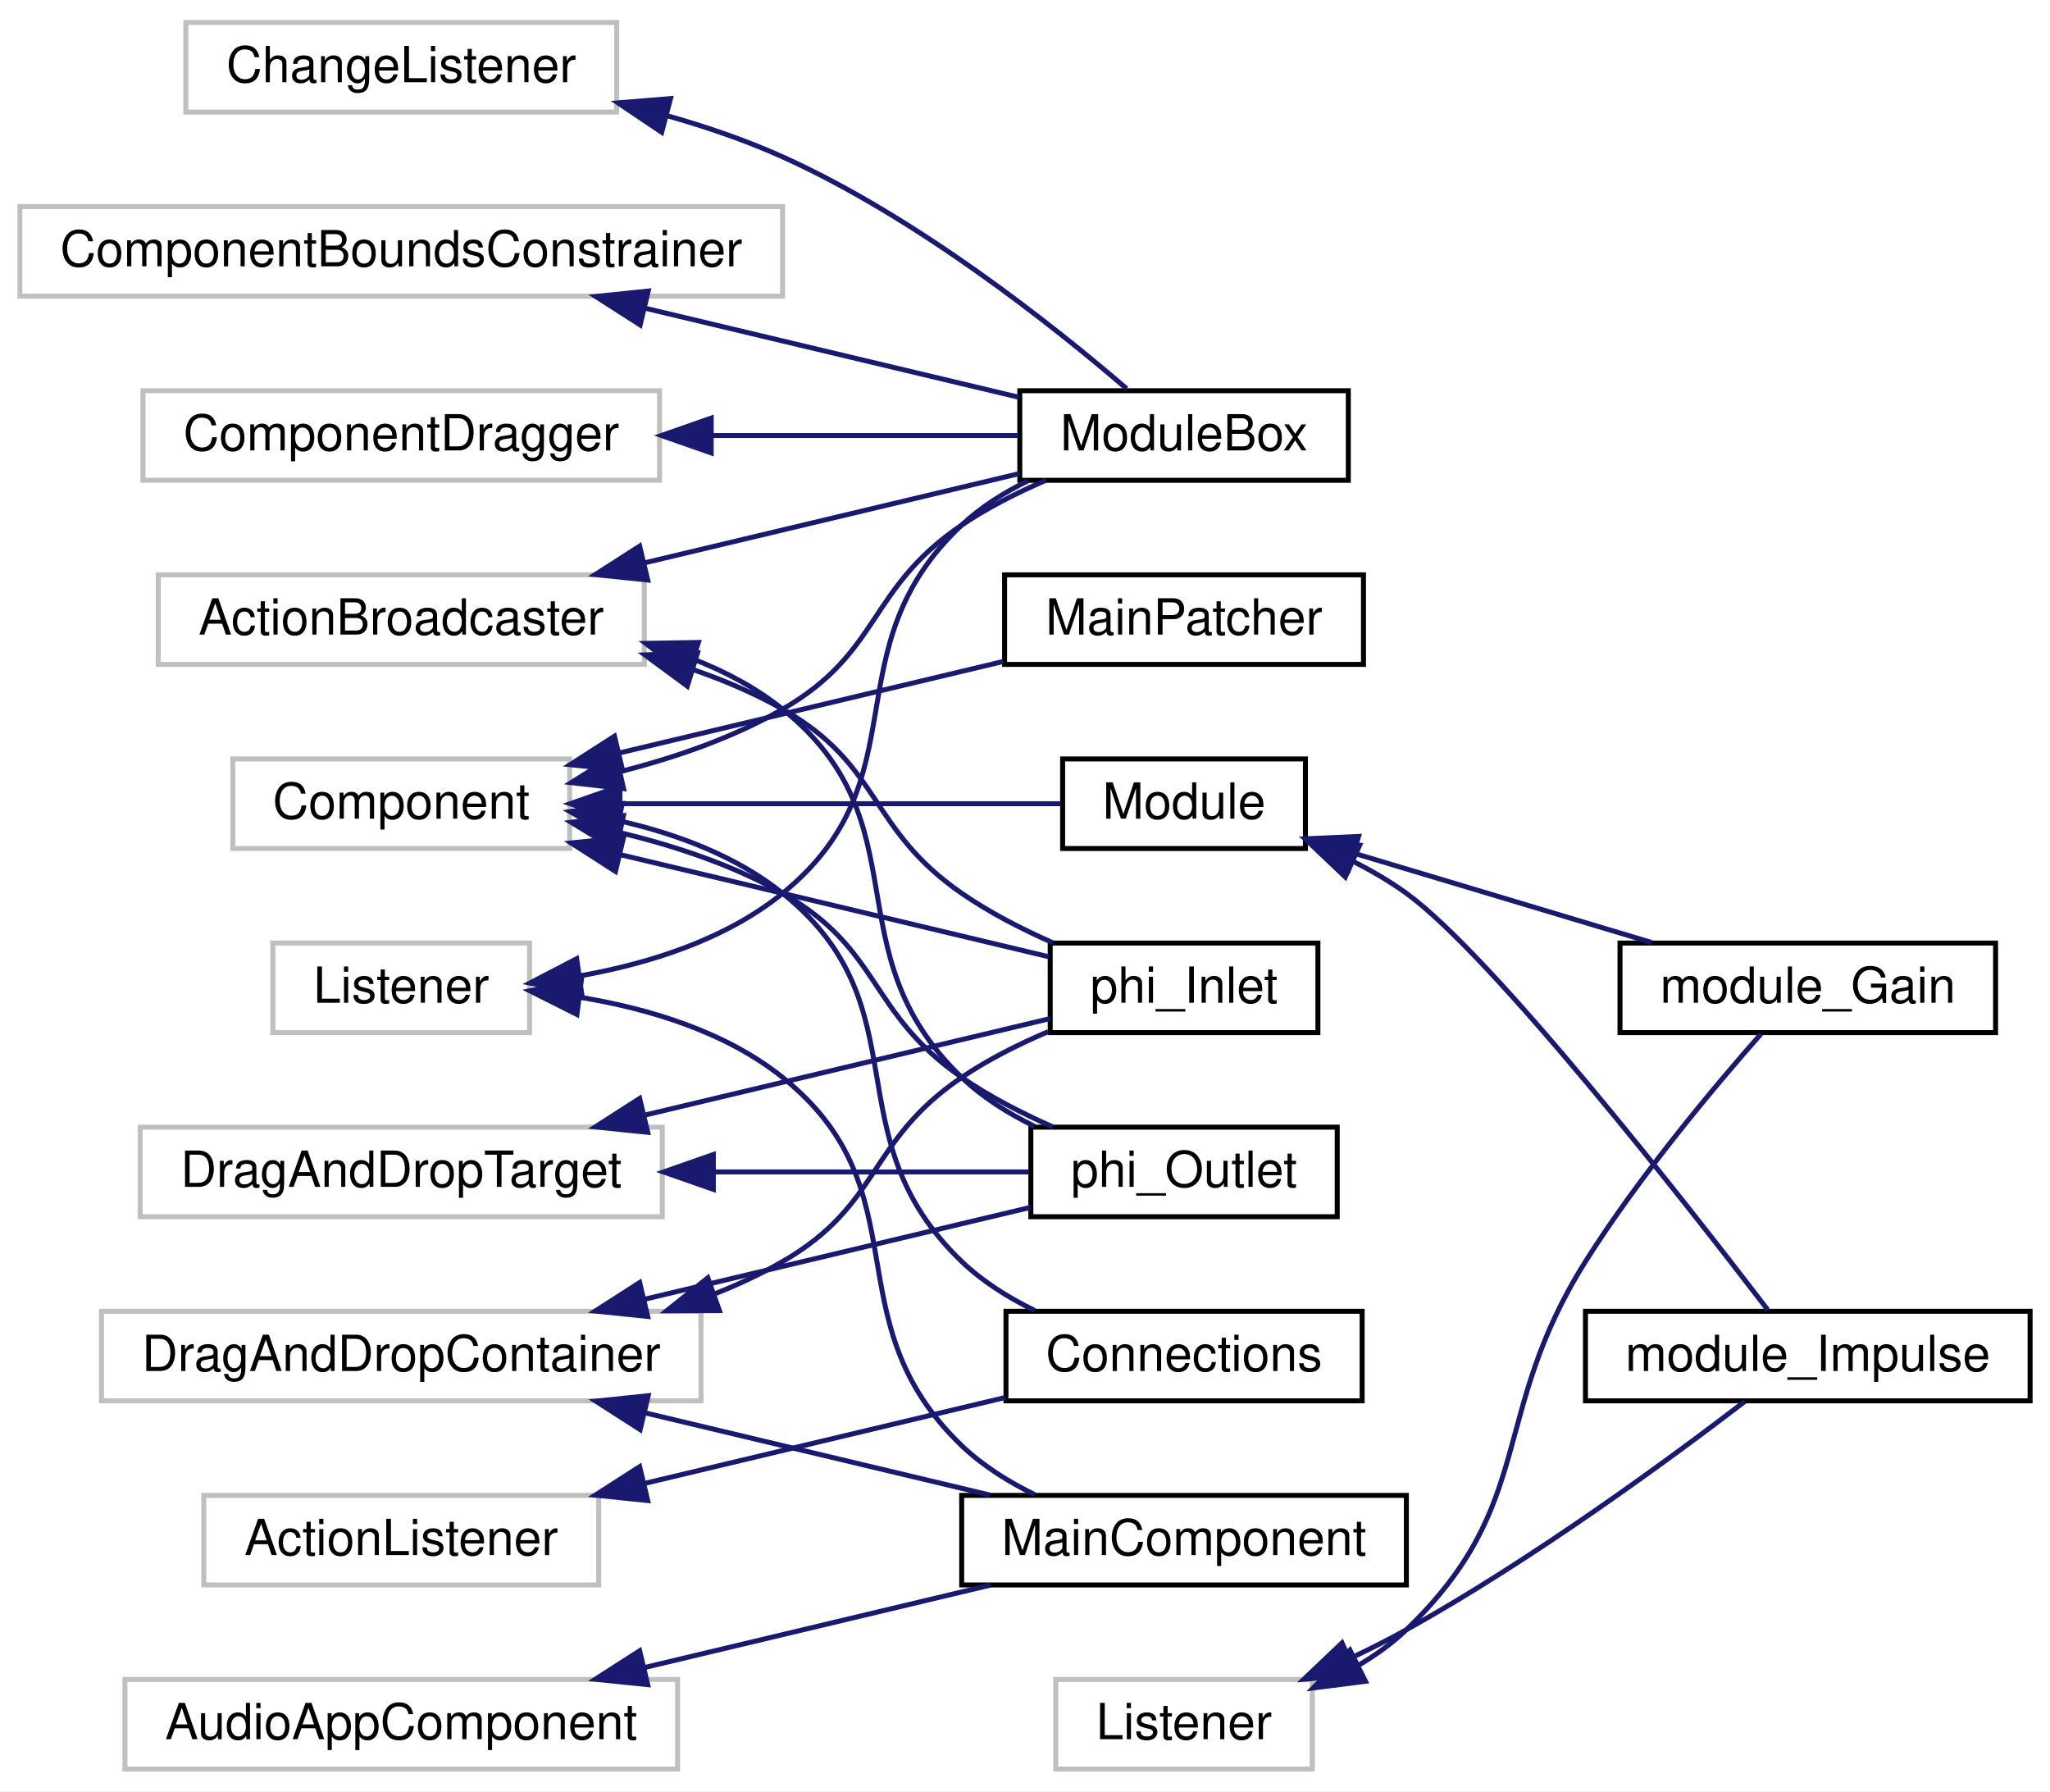
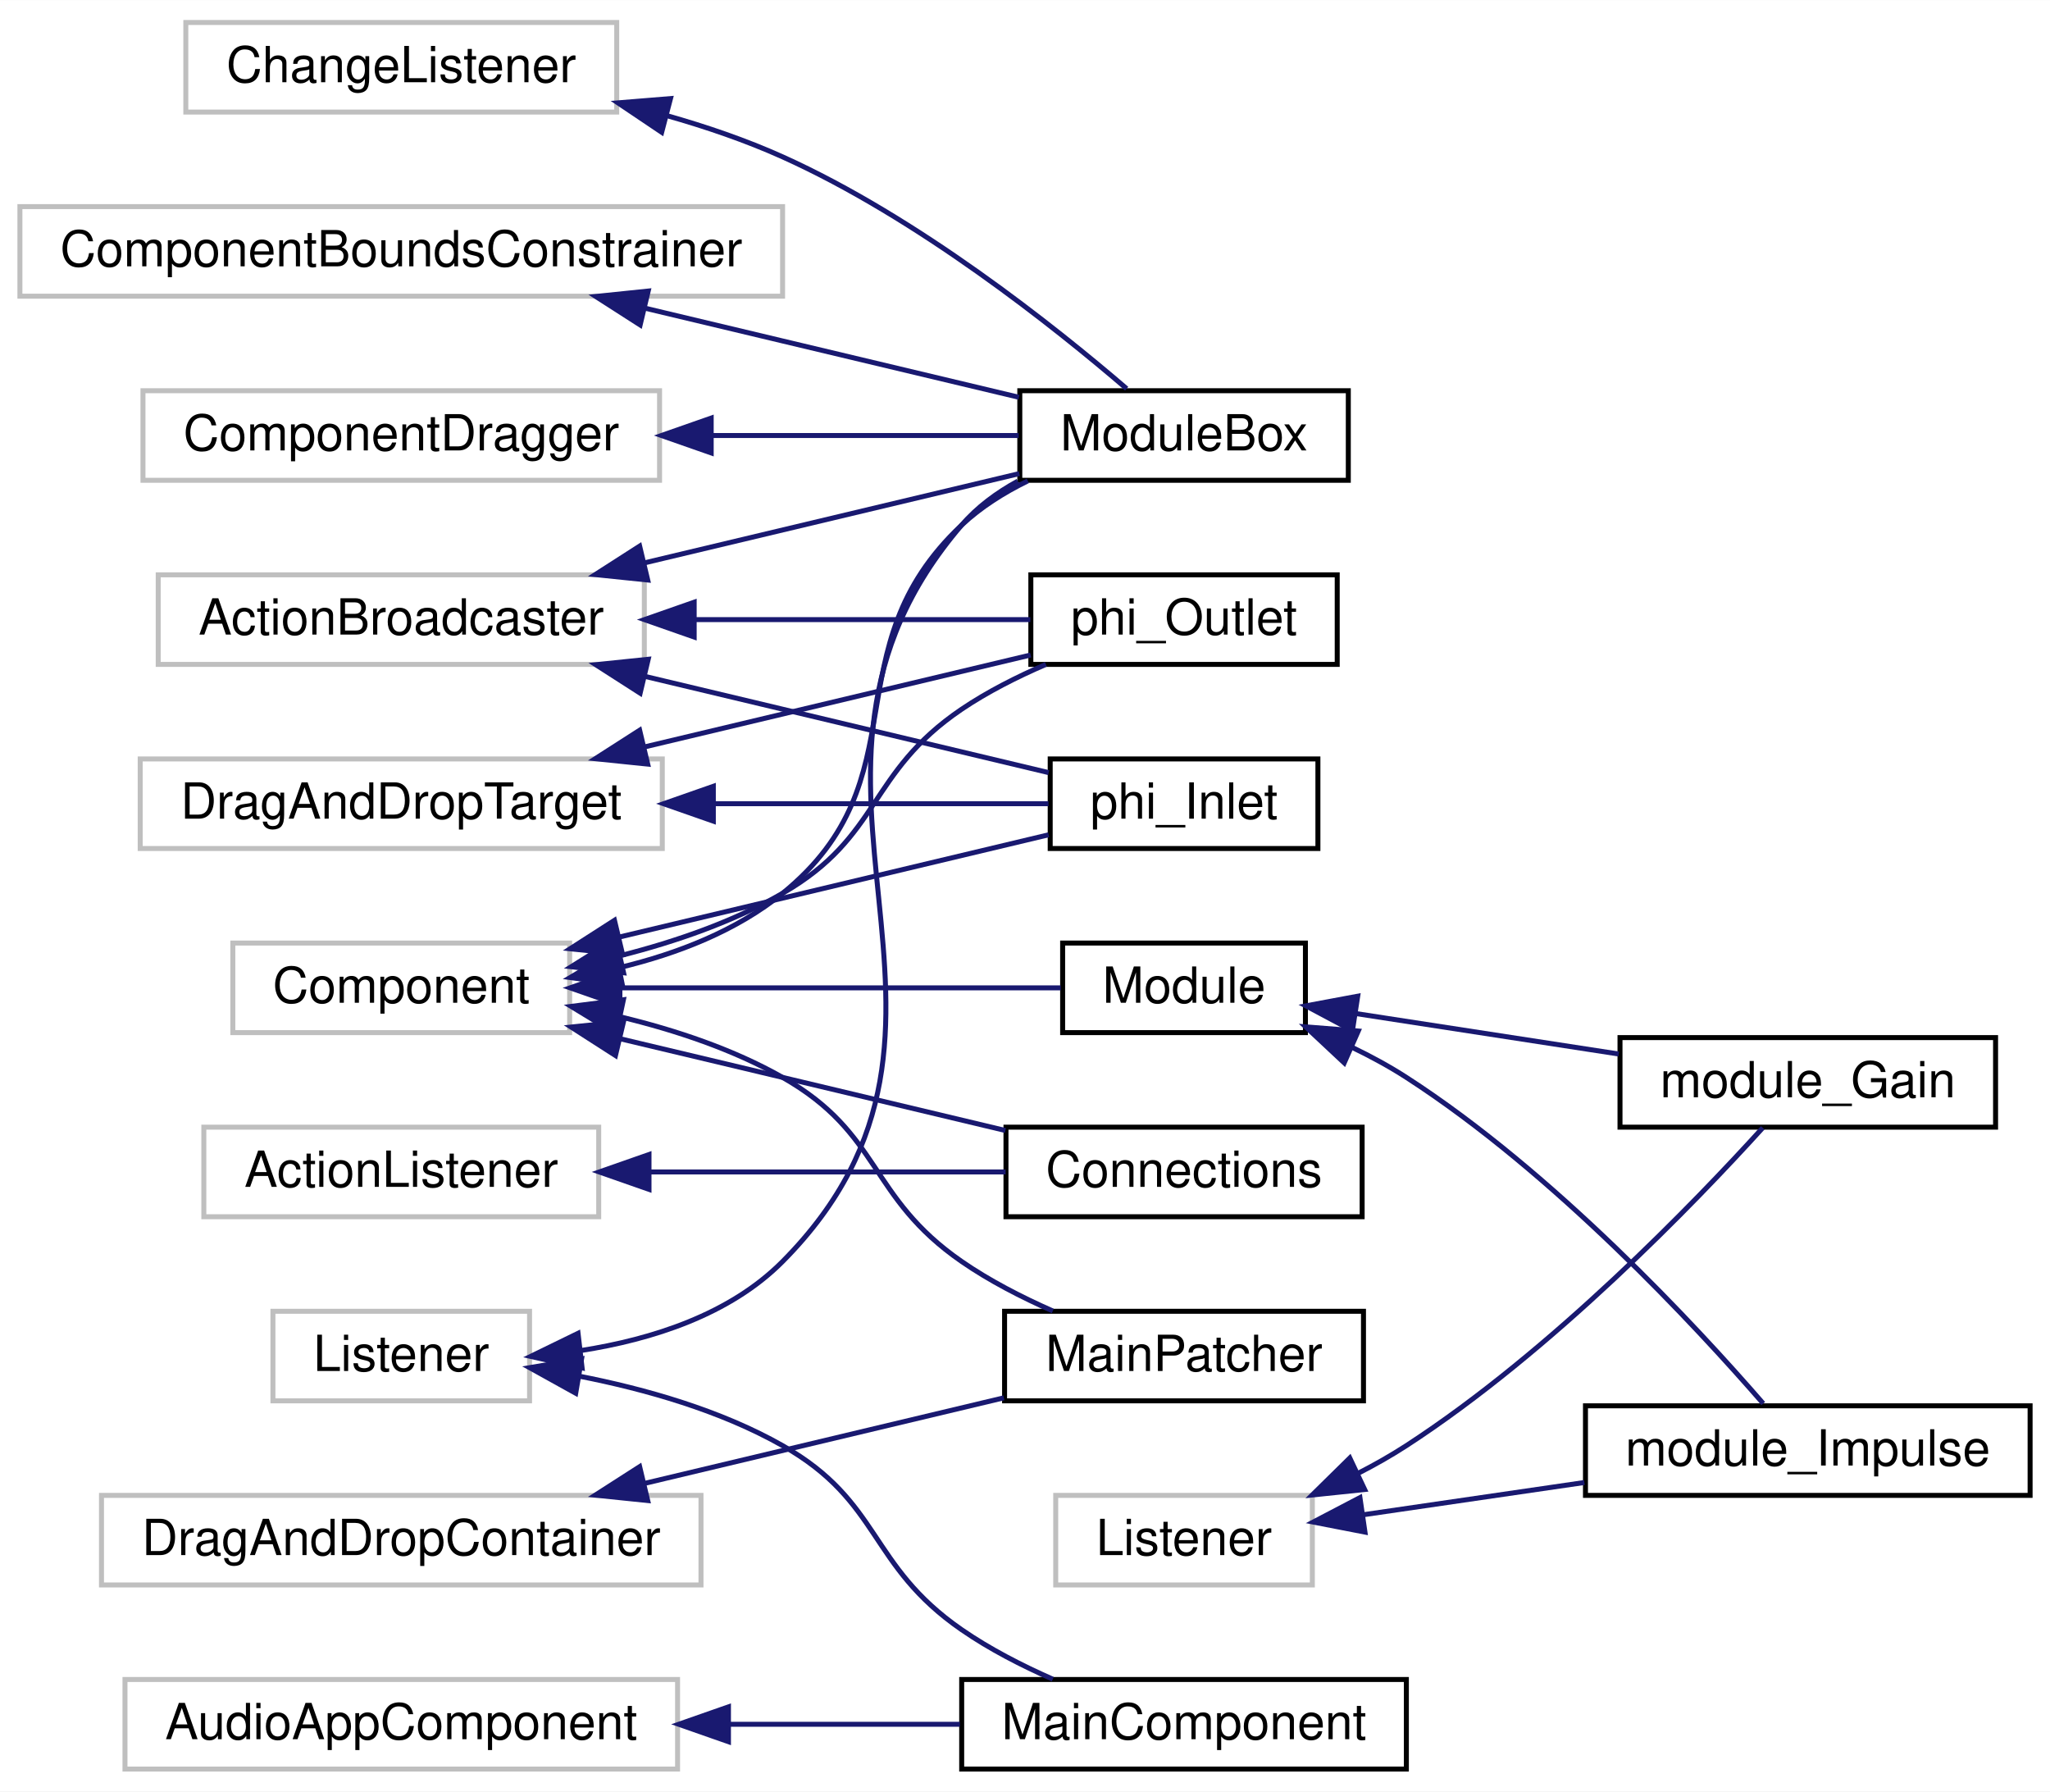
<svg xmlns="http://www.w3.org/2000/svg" xmlns:xlink="http://www.w3.org/1999/xlink" width="412pt" height="360pt" viewBox="0.00 0.00 412.05 360.00">
  <g id="graph0" class="graph" transform="scale(1 1) rotate(0) translate(4 356)">
    <polygon fill="white" stroke="transparent" points="-4,4 -4,-356 408.05,-356 408.05,4 -4,4" />
    <g id="node1" class="node">
      <g id="a_node1">
        <a xlink:title=" ">
          <polygon fill="white" stroke="#bfbfbf" points="27.8,-222.5 27.8,-240.5 125.51,-240.5 125.51,-222.5 27.8,-222.5" />
          <text text-anchor="middle" x="76.65" y="-228.5" font-family="Helvetica,sans-Serif" font-size="10.00">ActionBroadcaster</text>
        </a>
      </g>
    </g>
    <g id="node2" class="node">
      <g id="a_node2">
        <a xlink:href="class_module_box.html" target="_top" xlink:title=" ">
          <polygon fill="white" stroke="black" points="200.98,-259.5 200.98,-277.5 267.01,-277.5 267.01,-259.5 200.98,-259.5" />
          <text text-anchor="middle" x="233.99" y="-265.5" font-family="Helvetica,sans-Serif" font-size="10.00">ModuleBox</text>
        </a>
      </g>
    </g>
    <g id="edge1" class="edge">
      <path fill="none" stroke="midnightblue" d="M125.48,-242.89C149.96,-248.72 179.12,-255.67 200.89,-260.85" />
      <polygon fill="midnightblue" stroke="midnightblue" points="126.19,-239.46 115.65,-240.55 124.57,-246.27 126.19,-239.46" />
    </g>
    <g id="node3" class="node">
      <g id="a_node3">
        <a xlink:href="classphi___inlet.html" target="_top" xlink:title=" ">
-           <polygon fill="white" stroke="black" points="207.09,-148.5 207.09,-166.5 260.9,-166.5 260.9,-148.5 207.09,-148.5" />
-           <text text-anchor="middle" x="233.99" y="-154.5" font-family="Helvetica,sans-Serif" font-size="10.00">phi_Inlet</text>
+           <polygon fill="white" stroke="black" points="207.09,-185.5 207.09,-203.5 260.9,-203.5 260.9,-185.5 207.09,-185.5" />
+           <text text-anchor="middle" x="233.99" y="-191.5" font-family="Helvetica,sans-Serif" font-size="10.00">phi_Inlet</text>
        </a>
      </g>
    </g>
    <g id="edge2" class="edge">
-       <path fill="none" stroke="midnightblue" d="M135.46,-221.4C141.68,-219.25 147.76,-216.65 153.3,-213.5 173.26,-202.17 170.43,-189.54 189.3,-176.5 194.88,-172.64 201.37,-169.31 207.61,-166.56" />
-       <polygon fill="midnightblue" stroke="midnightblue" points="134.15,-218.13 125.62,-224.41 136.2,-224.83 134.15,-218.13" />
+       <path fill="none" stroke="midnightblue" d="M125.56,-220.11C134.77,-217.91 144.34,-215.64 153.3,-213.5 171.15,-209.25 191.25,-204.46 206.79,-200.75" />
+       <polygon fill="midnightblue" stroke="midnightblue" points="124.67,-216.72 115.75,-222.44 126.29,-223.53 124.67,-216.72" />
    </g>
    <g id="node4" class="node">
      <g id="a_node4">
        <a xlink:href="classphi___outlet.html" target="_top" xlink:title=" ">
-           <polygon fill="white" stroke="black" points="203.2,-111.5 203.2,-129.5 264.78,-129.5 264.78,-111.5 203.2,-111.5" />
-           <text text-anchor="middle" x="233.99" y="-117.5" font-family="Helvetica,sans-Serif" font-size="10.00">phi_Outlet</text>
+           <polygon fill="white" stroke="black" points="203.2,-222.5 203.2,-240.5 264.78,-240.5 264.78,-222.5 203.2,-222.5" />
+           <text text-anchor="middle" x="233.99" y="-228.5" font-family="Helvetica,sans-Serif" font-size="10.00">phi_Outlet</text>
        </a>
      </g>
    </g>
    <g id="edge3" class="edge">
-       <path fill="none" stroke="midnightblue" d="M135.39,-223.55C141.85,-221.03 148,-217.76 153.3,-213.5 181.84,-190.62 162.9,-164.81 189.3,-139.5 193.48,-135.49 198.65,-132.26 203.94,-129.67" />
-       <polygon fill="midnightblue" stroke="midnightblue" points="134.18,-220.27 125.78,-226.73 136.38,-226.91 134.18,-220.27" />
+       <path fill="none" stroke="midnightblue" d="M135.54,-231.5C158.52,-231.5 183.97,-231.5 203.1,-231.5" />
+       <polygon fill="midnightblue" stroke="midnightblue" points="135.53,-228 125.53,-231.5 135.53,-235 135.53,-228" />
    </g>
    <g id="node5" class="node">
      <g id="a_node5">
        <a xlink:title=" ">
-           <polygon fill="white" stroke="#bfbfbf" points="36.97,-37.5 36.97,-55.5 116.34,-55.5 116.34,-37.5 36.97,-37.5" />
-           <text text-anchor="middle" x="76.65" y="-43.5" font-family="Helvetica,sans-Serif" font-size="10.00">ActionListener</text>
+           <polygon fill="white" stroke="#bfbfbf" points="36.97,-111.5 36.97,-129.5 116.34,-129.5 116.34,-111.5 36.97,-111.5" />
+           <text text-anchor="middle" x="76.65" y="-117.5" font-family="Helvetica,sans-Serif" font-size="10.00">ActionListener</text>
        </a>
      </g>
    </g>
    <g id="node6" class="node">
      <g id="a_node6">
        <a xlink:href="class_connections.html" target="_top" xlink:title=" ">
-           <polygon fill="white" stroke="black" points="198.2,-74.5 198.2,-92.5 269.79,-92.5 269.79,-74.5 198.2,-74.5" />
-           <text text-anchor="middle" x="233.99" y="-80.5" font-family="Helvetica,sans-Serif" font-size="10.00">Connections</text>
+           <polygon fill="white" stroke="black" points="198.2,-111.5 198.2,-129.5 269.79,-129.5 269.79,-111.5 198.2,-111.5" />
+           <text text-anchor="middle" x="233.99" y="-117.5" font-family="Helvetica,sans-Serif" font-size="10.00">Connections</text>
        </a>
      </g>
    </g>
    <g id="edge4" class="edge">
-       <path fill="none" stroke="midnightblue" d="M125.41,-57.87C148.86,-63.46 176.6,-70.07 198.04,-75.17" />
-       <polygon fill="midnightblue" stroke="midnightblue" points="126.19,-54.46 115.65,-55.55 124.57,-61.27 126.19,-54.46" />
+       <path fill="none" stroke="midnightblue" d="M126.48,-120.5C149.73,-120.5 177,-120.5 198.13,-120.5" />
+       <polygon fill="midnightblue" stroke="midnightblue" points="126.45,-117 116.45,-120.5 126.45,-124 126.45,-117" />
    </g>
    <g id="node7" class="node">
      <g id="a_node7">
        <a xlink:title=" ">
          <polygon fill="white" stroke="#bfbfbf" points="21.12,-0.5 21.12,-18.5 132.19,-18.5 132.19,-0.5 21.12,-0.5" />
          <text text-anchor="middle" x="76.65" y="-6.5" font-family="Helvetica,sans-Serif" font-size="10.00">AudioAppComponent</text>
        </a>
      </g>
    </g>
    <g id="node8" class="node">
      <g id="a_node8">
        <a xlink:href="class_main_component.html" target="_top" xlink:title=" ">
-           <polygon fill="white" stroke="black" points="189.3,-37.5 189.3,-55.5 278.68,-55.5 278.68,-37.5 189.3,-37.5" />
-           <text text-anchor="middle" x="233.99" y="-43.5" font-family="Helvetica,sans-Serif" font-size="10.00">MainComponent</text>
+           <polygon fill="white" stroke="black" points="189.3,-0.5 189.3,-18.5 278.68,-18.5 278.68,-0.5 189.3,-0.5" />
+           <text text-anchor="middle" x="233.99" y="-6.5" font-family="Helvetica,sans-Serif" font-size="10.00">MainComponent</text>
        </a>
      </g>
    </g>
    <g id="edge5" class="edge">
-       <path fill="none" stroke="midnightblue" d="M125.62,-20.92C147.97,-26.25 174.18,-32.49 195.11,-37.48" />
-       <polygon fill="midnightblue" stroke="midnightblue" points="126.19,-17.46 115.65,-18.55 124.57,-24.27 126.19,-17.46" />
+       <path fill="none" stroke="midnightblue" d="M142.56,-9.5C158.19,-9.5 174.52,-9.5 188.94,-9.5" />
+       <polygon fill="midnightblue" stroke="midnightblue" points="142.42,-6 132.42,-9.5 142.42,-13 142.42,-6" />
    </g>
    <g id="node9" class="node">
      <g id="a_node9">
        <a xlink:title=" ">
          <polygon fill="white" stroke="#bfbfbf" points="33.35,-333.5 33.35,-351.5 119.96,-351.5 119.96,-333.5 33.35,-333.5" />
          <text text-anchor="middle" x="76.65" y="-339.5" font-family="Helvetica,sans-Serif" font-size="10.00">ChangeListener</text>
        </a>
      </g>
    </g>
    <g id="edge6" class="edge">
      <path fill="none" stroke="midnightblue" d="M129.91,-332.82C137.91,-330.56 145.95,-327.81 153.3,-324.5 180.44,-312.28 207.93,-290.39 222.46,-277.91" />
      <polygon fill="midnightblue" stroke="midnightblue" points="129,-329.44 120.21,-335.35 130.77,-336.21 129,-329.44" />
    </g>
    <g id="node10" class="node">
      <g id="a_node10">
        <a xlink:title=" ">
-           <polygon fill="white" stroke="#bfbfbf" points="42.8,-185.5 42.8,-203.5 110.5,-203.5 110.5,-185.5 42.8,-185.5" />
-           <text text-anchor="middle" x="76.65" y="-191.5" font-family="Helvetica,sans-Serif" font-size="10.00">Component</text>
+           <polygon fill="white" stroke="#bfbfbf" points="42.8,-148.5 42.8,-166.5 110.5,-166.5 110.5,-148.5 42.8,-148.5" />
+           <text text-anchor="middle" x="76.65" y="-154.5" font-family="Helvetica,sans-Serif" font-size="10.00">Component</text>
        </a>
      </g>
    </g>
    <g id="edge12" class="edge">
-       <path fill="none" stroke="midnightblue" d="M120.78,-200.99C131.85,-203.8 143.42,-207.81 153.3,-213.5 173.19,-224.95 170.3,-237.64 189.3,-250.5 194.47,-253.99 200.42,-257 206.23,-259.5" />
-       <polygon fill="midnightblue" stroke="midnightblue" points="121.34,-197.53 110.81,-198.74 119.79,-204.36 121.34,-197.53" />
+       <path fill="none" stroke="midnightblue" d="M120.61,-161.59C132.18,-164.38 144.04,-168.97 153.3,-176.5 181.7,-199.56 162.65,-225.45 189.3,-250.5 193.13,-254.1 197.77,-257.02 202.59,-259.38" />
+       <polygon fill="midnightblue" stroke="midnightblue" points="121.09,-158.11 110.6,-159.57 119.71,-164.97 121.09,-158.11" />
    </g>
    <g id="edge13" class="edge">
-       <path fill="none" stroke="midnightblue" d="M120.73,-184.25C131.38,-181.72 142.75,-179.01 153.3,-176.5 171.15,-172.25 191.25,-167.46 206.79,-163.75" />
-       <polygon fill="midnightblue" stroke="midnightblue" points="119.71,-180.9 110.8,-186.62 121.33,-187.71 119.71,-180.9" />
+       <path fill="none" stroke="midnightblue" d="M120.41,-167.69C148.07,-174.27 183.19,-182.64 206.78,-188.26" />
+       <polygon fill="midnightblue" stroke="midnightblue" points="121.13,-164.26 110.6,-165.35 119.51,-171.07 121.13,-164.26" />
    </g>
    <g id="edge14" class="edge">
-       <path fill="none" stroke="midnightblue" d="M120.77,-188.65C131.85,-185.98 143.42,-182.11 153.3,-176.5 173.26,-165.17 170.43,-152.54 189.3,-139.5 194.88,-135.64 201.37,-132.31 207.61,-129.56" />
-       <polygon fill="midnightblue" stroke="midnightblue" points="119.85,-185.26 110.8,-190.77 121.31,-192.11 119.85,-185.26" />
+       <path fill="none" stroke="midnightblue" d="M120.78,-163.99C131.85,-166.8 143.42,-170.81 153.3,-176.5 173.19,-187.95 170.3,-200.64 189.3,-213.5 194.47,-216.99 200.42,-220 206.23,-222.5" />
+       <polygon fill="midnightblue" stroke="midnightblue" points="121.34,-160.53 110.81,-161.74 119.79,-167.36 121.34,-160.53" />
    </g>
    <g id="edge7" class="edge">
-       <path fill="none" stroke="midnightblue" d="M120.59,-191.04C132.15,-188.4 144.02,-183.95 153.3,-176.5 181.84,-153.62 162.9,-127.81 189.3,-102.5 193.48,-98.49 198.65,-95.26 203.94,-92.67" />
-       <polygon fill="midnightblue" stroke="midnightblue" points="119.76,-187.63 110.58,-192.92 121.05,-194.51 119.76,-187.63" />
+       <path fill="none" stroke="midnightblue" d="M120.73,-147.25C131.38,-144.72 142.75,-142.01 153.3,-139.5 167.97,-136.01 184.15,-132.15 198.08,-128.83" />
+       <polygon fill="midnightblue" stroke="midnightblue" points="119.71,-143.9 110.8,-149.62 121.33,-150.71 119.71,-143.9" />
    </g>
    <g id="node11" class="node">
      <g id="a_node11">
        <a xlink:href="class_main_patcher.html" target="_top" xlink:title=" ">
-           <polygon fill="white" stroke="black" points="197.92,-222.5 197.92,-240.5 270.06,-240.5 270.06,-222.5 197.92,-222.5" />
-           <text text-anchor="middle" x="233.99" y="-228.5" font-family="Helvetica,sans-Serif" font-size="10.00">MainPatcher</text>
+           <polygon fill="white" stroke="black" points="197.92,-74.5 197.92,-92.5 270.06,-92.5 270.06,-74.5 197.92,-74.5" />
+           <text text-anchor="middle" x="233.99" y="-80.5" font-family="Helvetica,sans-Serif" font-size="10.00">MainPatcher</text>
        </a>
      </g>
    </g>
    <g id="edge8" class="edge">
-       <path fill="none" stroke="midnightblue" d="M120.6,-204.73C144.85,-210.51 174.79,-217.64 197.66,-223.09" />
-       <polygon fill="midnightblue" stroke="midnightblue" points="121.13,-201.26 110.6,-202.35 119.51,-208.07 121.13,-201.26" />
+       <path fill="none" stroke="midnightblue" d="M120.77,-151.65C131.85,-148.98 143.42,-145.11 153.3,-139.5 173.26,-128.17 170.43,-115.54 189.3,-102.5 194.88,-98.64 201.37,-95.31 207.61,-92.56" />
+       <polygon fill="midnightblue" stroke="midnightblue" points="119.85,-148.26 110.8,-153.77 121.31,-155.11 119.85,-148.26" />
    </g>
    <g id="node12" class="node">
      <g id="a_node12">
        <a xlink:href="class_module.html" target="_top" xlink:title=" ">
-           <polygon fill="white" stroke="black" points="209.59,-185.5 209.59,-203.5 258.39,-203.5 258.39,-185.5 209.59,-185.5" />
-           <text text-anchor="middle" x="233.99" y="-191.5" font-family="Helvetica,sans-Serif" font-size="10.00">Module</text>
+           <polygon fill="white" stroke="black" points="209.59,-148.5 209.59,-166.5 258.39,-166.5 258.39,-148.5 209.59,-148.5" />
+           <text text-anchor="middle" x="233.99" y="-154.5" font-family="Helvetica,sans-Serif" font-size="10.00">Module</text>
        </a>
      </g>
    </g>
    <g id="edge9" class="edge">
-       <path fill="none" stroke="midnightblue" d="M120.73,-194.5C149.31,-194.5 185.73,-194.5 209.21,-194.5" />
-       <polygon fill="midnightblue" stroke="midnightblue" points="120.6,-191 110.6,-194.5 120.6,-198 120.6,-191" />
+       <path fill="none" stroke="midnightblue" d="M120.73,-157.5C149.31,-157.5 185.73,-157.5 209.21,-157.5" />
+       <polygon fill="midnightblue" stroke="midnightblue" points="120.6,-154 110.6,-157.5 120.6,-161 120.6,-154" />
    </g>
    <g id="node13" class="node">
      <g id="a_node13">
        <a xlink:href="classmodule___gain.html" target="_top" xlink:title=" ">
-           <polygon fill="white" stroke="black" points="321.62,-148.5 321.62,-166.5 397.11,-166.5 397.11,-148.5 321.62,-148.5" />
-           <text text-anchor="middle" x="359.37" y="-154.5" font-family="Helvetica,sans-Serif" font-size="10.00">module_Gain</text>
+           <polygon fill="white" stroke="black" points="321.62,-129.5 321.62,-147.5 397.11,-147.5 397.11,-129.5 321.62,-129.5" />
+           <text text-anchor="middle" x="359.37" y="-135.5" font-family="Helvetica,sans-Serif" font-size="10.00">module_Gain</text>
        </a>
      </g>
    </g>
    <g id="edge10" class="edge">
-       <path fill="none" stroke="midnightblue" d="M268.3,-184.51C286.88,-178.94 309.85,-172.05 327.94,-166.62" />
-       <polygon fill="midnightblue" stroke="midnightblue" points="267.06,-181.23 258.49,-187.45 269.07,-187.93 267.06,-181.23" />
+       <path fill="none" stroke="midnightblue" d="M268.67,-152.31C284.99,-149.8 304.63,-146.78 321.37,-144.2" />
+       <polygon fill="midnightblue" stroke="midnightblue" points="267.84,-148.9 258.49,-153.88 268.9,-155.82 267.84,-148.9" />
    </g>
    <g id="node14" class="node">
      <g id="a_node14">
        <a xlink:href="classmodule___impulse.html" target="_top" xlink:title=" ">
-           <polygon fill="white" stroke="black" points="314.68,-74.5 314.68,-92.5 404.05,-92.5 404.05,-74.5 314.68,-74.5" />
-           <text text-anchor="middle" x="359.37" y="-80.5" font-family="Helvetica,sans-Serif" font-size="10.00">module_Impulse</text>
+           <polygon fill="white" stroke="black" points="314.68,-55.5 314.68,-73.5 404.05,-73.5 404.05,-55.5 314.68,-55.5" />
+           <text text-anchor="middle" x="359.37" y="-61.5" font-family="Helvetica,sans-Serif" font-size="10.00">module_Impulse</text>
        </a>
      </g>
    </g>
    <g id="edge11" class="edge">
-       <path fill="none" stroke="midnightblue" d="M268.05,-182.87C271.78,-180.99 275.41,-178.87 278.68,-176.5 295.99,-163.97 335.24,-113.78 351.31,-92.8" />
-       <polygon fill="midnightblue" stroke="midnightblue" points="266.41,-179.77 258.73,-187.07 269.29,-186.16 266.41,-179.77" />
+       <path fill="none" stroke="midnightblue" d="M267.81,-145.52C271.58,-143.7 275.29,-141.69 278.68,-139.5 308.37,-120.34 336.98,-89.43 350.41,-73.96" />
+       <polygon fill="midnightblue" stroke="midnightblue" points="266.19,-142.42 258.45,-149.66 269.01,-148.82 266.19,-142.42" />
    </g>
    <g id="node15" class="node">
      <g id="a_node15">
        <a xlink:title=" ">
          <polygon fill="white" stroke="#bfbfbf" points="0,-296.5 0,-314.5 153.3,-314.5 153.3,-296.5 0,-296.5" />
          <text text-anchor="middle" x="76.65" y="-302.5" font-family="Helvetica,sans-Serif" font-size="10.00">ComponentBoundsConstrainer</text>
        </a>
      </g>
    </g>
    <g id="edge15" class="edge">
      <path fill="none" stroke="midnightblue" d="M125.56,-294.11C134.77,-291.91 144.34,-289.64 153.3,-287.5 168.94,-283.78 186.3,-279.64 200.81,-276.18" />
      <polygon fill="midnightblue" stroke="midnightblue" points="124.67,-290.72 115.75,-296.44 126.29,-297.53 124.67,-290.72" />
    </g>
    <g id="node16" class="node">
      <g id="a_node16">
        <a xlink:title=" ">
          <polygon fill="white" stroke="#bfbfbf" points="24.74,-259.5 24.74,-277.5 128.57,-277.5 128.57,-259.5 24.74,-259.5" />
          <text text-anchor="middle" x="76.65" y="-265.5" font-family="Helvetica,sans-Serif" font-size="10.00">ComponentDragger</text>
        </a>
      </g>
    </g>
    <g id="edge16" class="edge">
      <path fill="none" stroke="midnightblue" d="M139.13,-268.5C160.2,-268.5 182.94,-268.5 200.76,-268.5" />
      <polygon fill="midnightblue" stroke="midnightblue" points="138.95,-265 128.95,-268.5 138.95,-272 138.95,-265" />
    </g>
    <g id="node17" class="node">
      <g id="a_node17">
        <a xlink:title=" ">
-           <polygon fill="white" stroke="#bfbfbf" points="16.4,-74.5 16.4,-92.5 136.9,-92.5 136.9,-74.5 16.4,-74.5" />
-           <text text-anchor="middle" x="76.65" y="-80.5" font-family="Helvetica,sans-Serif" font-size="10.00">DragAndDropContainer</text>
-         </a>
-       </g>
-     </g>
-     <g id="edge18" class="edge">
-       <path fill="none" stroke="midnightblue" d="M139.79,-96.05C144.49,-97.92 149.05,-100.05 153.3,-102.5 173.19,-113.95 170.3,-126.64 189.3,-139.5 194.6,-143.09 200.73,-146.16 206.69,-148.7" />
-       <polygon fill="midnightblue" stroke="midnightblue" points="140.6,-92.63 130.01,-92.6 138.27,-99.23 140.6,-92.63" />
-     </g>
-     <g id="edge19" class="edge">
-       <path fill="none" stroke="midnightblue" d="M125.45,-94.89C150.81,-100.92 181.17,-108.16 203.16,-113.39" />
-       <polygon fill="midnightblue" stroke="midnightblue" points="126.19,-91.46 115.65,-92.55 124.57,-98.27 126.19,-91.46" />
+           <polygon fill="white" stroke="#bfbfbf" points="16.4,-37.5 16.4,-55.5 136.9,-55.5 136.9,-37.5 16.4,-37.5" />
+           <text text-anchor="middle" x="76.65" y="-43.5" font-family="Helvetica,sans-Serif" font-size="10.00">DragAndDropContainer</text>
+         </a>
+       </g>
    </g>
    <g id="edge17" class="edge">
-       <path fill="none" stroke="midnightblue" d="M125.56,-72.11C134.77,-69.91 144.34,-67.64 153.3,-65.5 166.86,-62.27 181.72,-58.73 194.89,-55.59" />
-       <polygon fill="midnightblue" stroke="midnightblue" points="124.67,-68.72 115.75,-74.44 126.29,-75.53 124.67,-68.72" />
+       <path fill="none" stroke="midnightblue" d="M125.69,-57.94C148.98,-63.49 176.46,-70.03 197.78,-75.11" />
+       <polygon fill="midnightblue" stroke="midnightblue" points="126.19,-54.46 115.65,-55.55 124.57,-61.27 126.19,-54.46" />
    </g>
    <g id="node18" class="node">
      <g id="a_node18">
        <a xlink:title=" ">
-           <polygon fill="white" stroke="#bfbfbf" points="24.18,-111.5 24.18,-129.5 129.12,-129.5 129.12,-111.5 24.18,-111.5" />
-           <text text-anchor="middle" x="76.65" y="-117.5" font-family="Helvetica,sans-Serif" font-size="10.00">DragAndDropTarget</text>
-         </a>
-       </g>
-     </g>
-     <g id="edge20" class="edge">
-       <path fill="none" stroke="midnightblue" d="M125.64,-131.93C152.49,-138.32 184.91,-146.05 207.05,-151.32" />
-       <polygon fill="midnightblue" stroke="midnightblue" points="126.19,-128.46 115.65,-129.55 124.57,-135.27 126.19,-128.46" />
-     </g>
-     <g id="edge21" class="edge">
-       <path fill="none" stroke="midnightblue" d="M139.56,-120.5C161.31,-120.5 184.79,-120.5 202.77,-120.5" />
-       <polygon fill="midnightblue" stroke="midnightblue" points="139.38,-117 129.38,-120.5 139.38,-124 139.38,-117" />
+           <polygon fill="white" stroke="#bfbfbf" points="24.18,-185.5 24.18,-203.5 129.12,-203.5 129.12,-185.5 24.18,-185.5" />
+           <text text-anchor="middle" x="76.65" y="-191.5" font-family="Helvetica,sans-Serif" font-size="10.00">DragAndDropTarget</text>
+         </a>
+       </g>
+     </g>
+     <g id="edge18" class="edge">
+       <path fill="none" stroke="midnightblue" d="M139.6,-194.5C162.99,-194.5 188.36,-194.5 206.75,-194.5" />
+       <polygon fill="midnightblue" stroke="midnightblue" points="139.38,-191 129.38,-194.5 139.38,-198 139.38,-191" />
+     </g>
+     <g id="edge19" class="edge">
+       <path fill="none" stroke="midnightblue" d="M125.45,-205.89C150.81,-211.92 181.17,-219.16 203.16,-224.39" />
+       <polygon fill="midnightblue" stroke="midnightblue" points="126.19,-202.46 115.65,-203.55 124.57,-209.27 126.19,-202.46" />
    </g>
    <g id="node19" class="node">
      <g id="a_node19">
        <a xlink:title=" ">
-           <polygon fill="white" stroke="#bfbfbf" points="208.2,-0.5 208.2,-18.5 259.78,-18.5 259.78,-0.5 208.2,-0.5" />
-           <text text-anchor="middle" x="233.99" y="-6.5" font-family="Helvetica,sans-Serif" font-size="10.00">Listener</text>
-         </a>
-       </g>
-     </g>
-     <g id="edge22" class="edge">
-       <path fill="none" stroke="midnightblue" d="M268.94,-21.29C272.47,-23.36 275.8,-25.75 278.68,-28.5 305.08,-53.81 295.19,-71.55 314.68,-102.5 325.47,-119.63 340.63,-137.67 349.96,-148.24" />
-       <polygon fill="midnightblue" stroke="midnightblue" points="270.46,-18.14 259.95,-16.8 267.34,-24.4 270.46,-18.14" />
-     </g>
-     <g id="edge23" class="edge">
-       <path fill="none" stroke="midnightblue" d="M267.49,-22.79C271.32,-24.6 275.12,-26.52 278.68,-28.5 304.1,-42.62 331.55,-62.78 346.68,-74.36" />
-       <polygon fill="midnightblue" stroke="midnightblue" points="268.62,-19.46 258.07,-18.55 265.75,-25.85 268.62,-19.46" />
+           <polygon fill="white" stroke="#bfbfbf" points="208.2,-37.5 208.2,-55.5 259.78,-55.5 259.78,-37.5 208.2,-37.5" />
+           <text text-anchor="middle" x="233.99" y="-43.5" font-family="Helvetica,sans-Serif" font-size="10.00">Listener</text>
+         </a>
+       </g>
+     </g>
+     <g id="edge20" class="edge">
+       <path fill="none" stroke="midnightblue" d="M268.83,-59.86C272.24,-61.6 275.58,-63.49 278.68,-65.5 307.95,-84.51 336.75,-114.43 350.31,-129.37" />
+       <polygon fill="midnightblue" stroke="midnightblue" points="270.3,-56.68 259.76,-55.58 267.31,-63.01 270.3,-56.68" />
+     </g>
+     <g id="edge21" class="edge">
+       <path fill="none" stroke="midnightblue" d="M270.04,-51.61C283.85,-53.63 299.88,-55.97 314.46,-58.09" />
+       <polygon fill="midnightblue" stroke="midnightblue" points="270.36,-48.12 259.96,-50.14 269.35,-55.05 270.36,-48.12" />
    </g>
    <g id="node20" class="node">
      <g id="a_node20">
        <a xlink:title=" ">
-           <polygon fill="white" stroke="#bfbfbf" points="50.86,-148.5 50.86,-166.5 102.44,-166.5 102.44,-148.5 50.86,-148.5" />
-           <text text-anchor="middle" x="76.65" y="-154.5" font-family="Helvetica,sans-Serif" font-size="10.00">Listener</text>
-         </a>
-       </g>
-     </g>
-     <g id="edge25" class="edge">
-       <path fill="none" stroke="midnightblue" d="M112.74,-159.94C126.61,-162.42 141.91,-167.25 153.3,-176.5 181.7,-199.56 162.65,-225.45 189.3,-250.5 193.13,-254.1 197.77,-257.02 202.59,-259.38" />
-       <polygon fill="midnightblue" stroke="midnightblue" points="112.91,-156.43 102.51,-158.46 111.91,-163.35 112.91,-156.43" />
-     </g>
-     <g id="edge24" class="edge">
-       <path fill="none" stroke="midnightblue" d="M112.72,-155.58C126.58,-153.28 141.89,-148.65 153.3,-139.5 181.84,-116.62 162.9,-90.81 189.3,-65.5 193.48,-61.49 198.65,-58.26 203.94,-55.67" />
-       <polygon fill="midnightblue" stroke="midnightblue" points="111.96,-152.15 102.49,-156.91 112.86,-159.09 111.96,-152.15" />
+           <polygon fill="white" stroke="#bfbfbf" points="50.86,-74.5 50.86,-92.5 102.44,-92.5 102.44,-74.5 50.86,-74.5" />
+           <text text-anchor="middle" x="76.65" y="-80.5" font-family="Helvetica,sans-Serif" font-size="10.00">Listener</text>
+         </a>
+       </g>
+     </g>
+     <g id="edge23" class="edge">
+       <path fill="none" stroke="midnightblue" d="M112.76,-84.61C127.07,-86.84 142.71,-91.83 153.3,-102.5 200.99,-150.55 145.21,-199.13 189.3,-250.5 192.4,-254.11 196.34,-257.01 200.58,-259.33" />
+       <polygon fill="midnightblue" stroke="midnightblue" points="113,-81.12 102.66,-83.43 112.19,-88.07 113,-81.12" />
+     </g>
+     <g id="edge22" class="edge">
+       <path fill="none" stroke="midnightblue" d="M112.32,-79.48C125.75,-76.86 140.86,-72.56 153.3,-65.5 173.26,-54.17 170.43,-41.54 189.3,-28.5 194.88,-24.64 201.37,-21.31 207.61,-18.56" />
+       <polygon fill="midnightblue" stroke="midnightblue" points="111.72,-76.03 102.45,-81.17 112.9,-82.93 111.72,-76.03" />
    </g>
  </g>
</svg>
